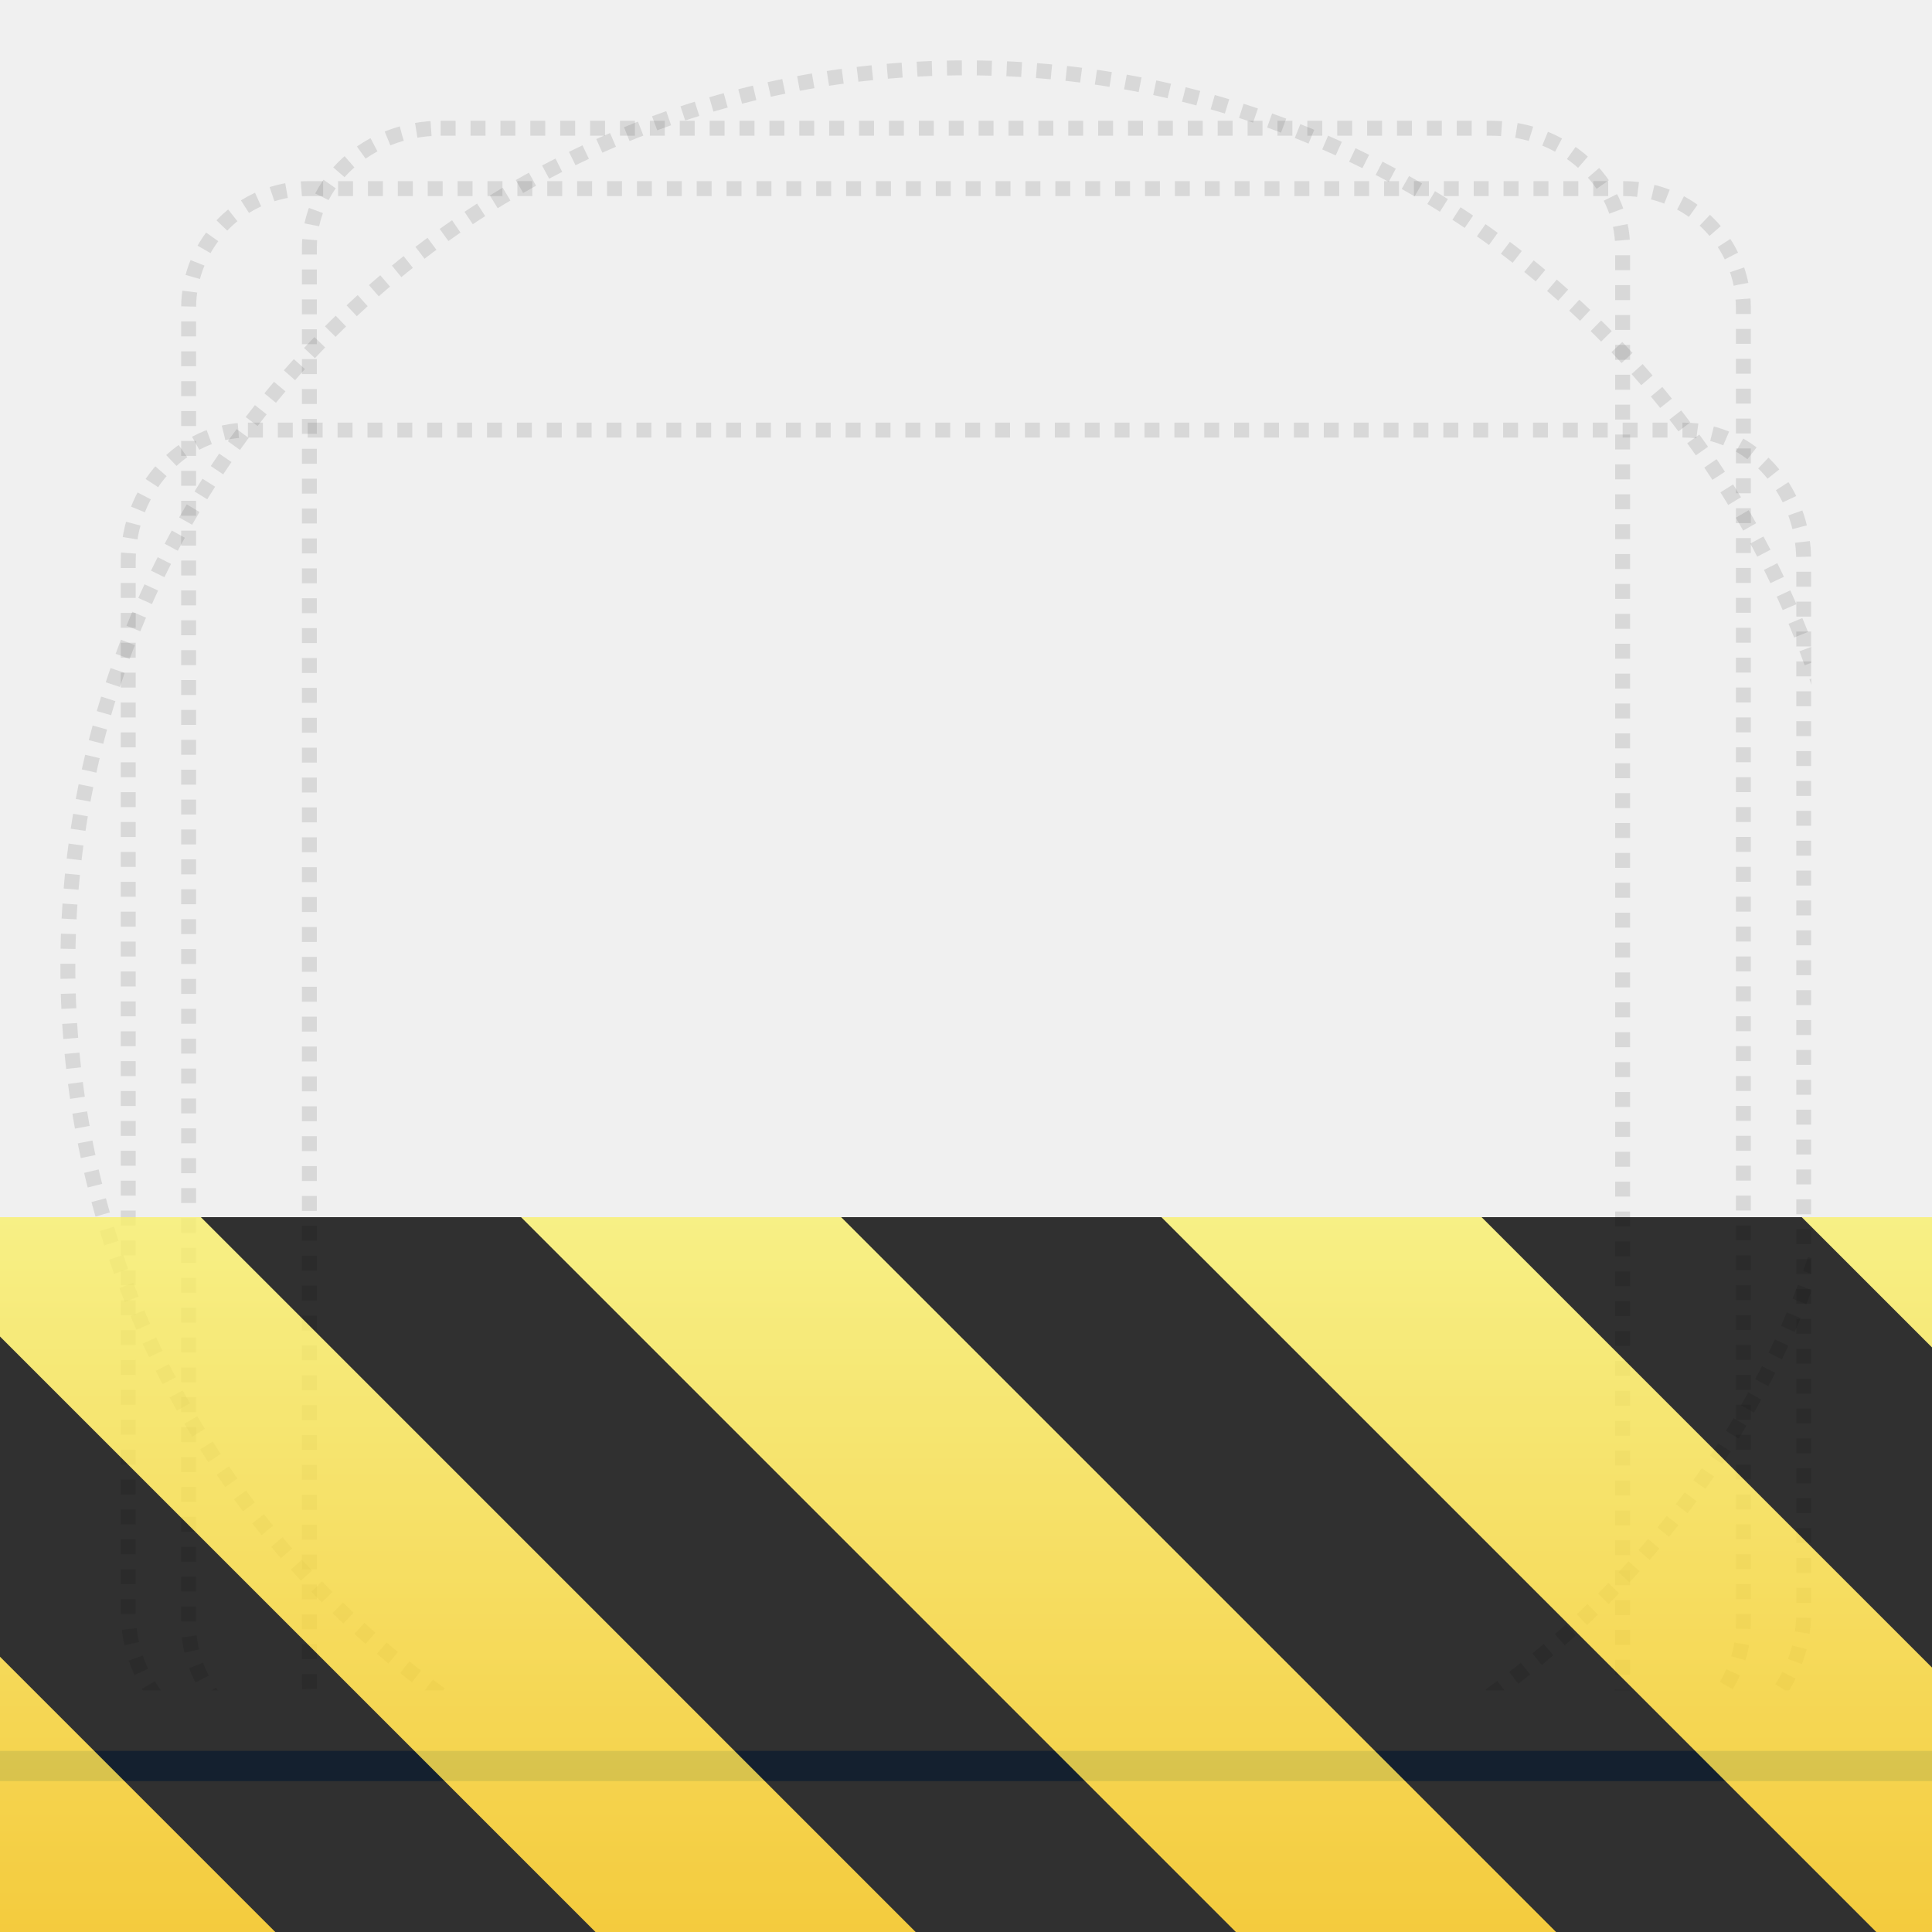
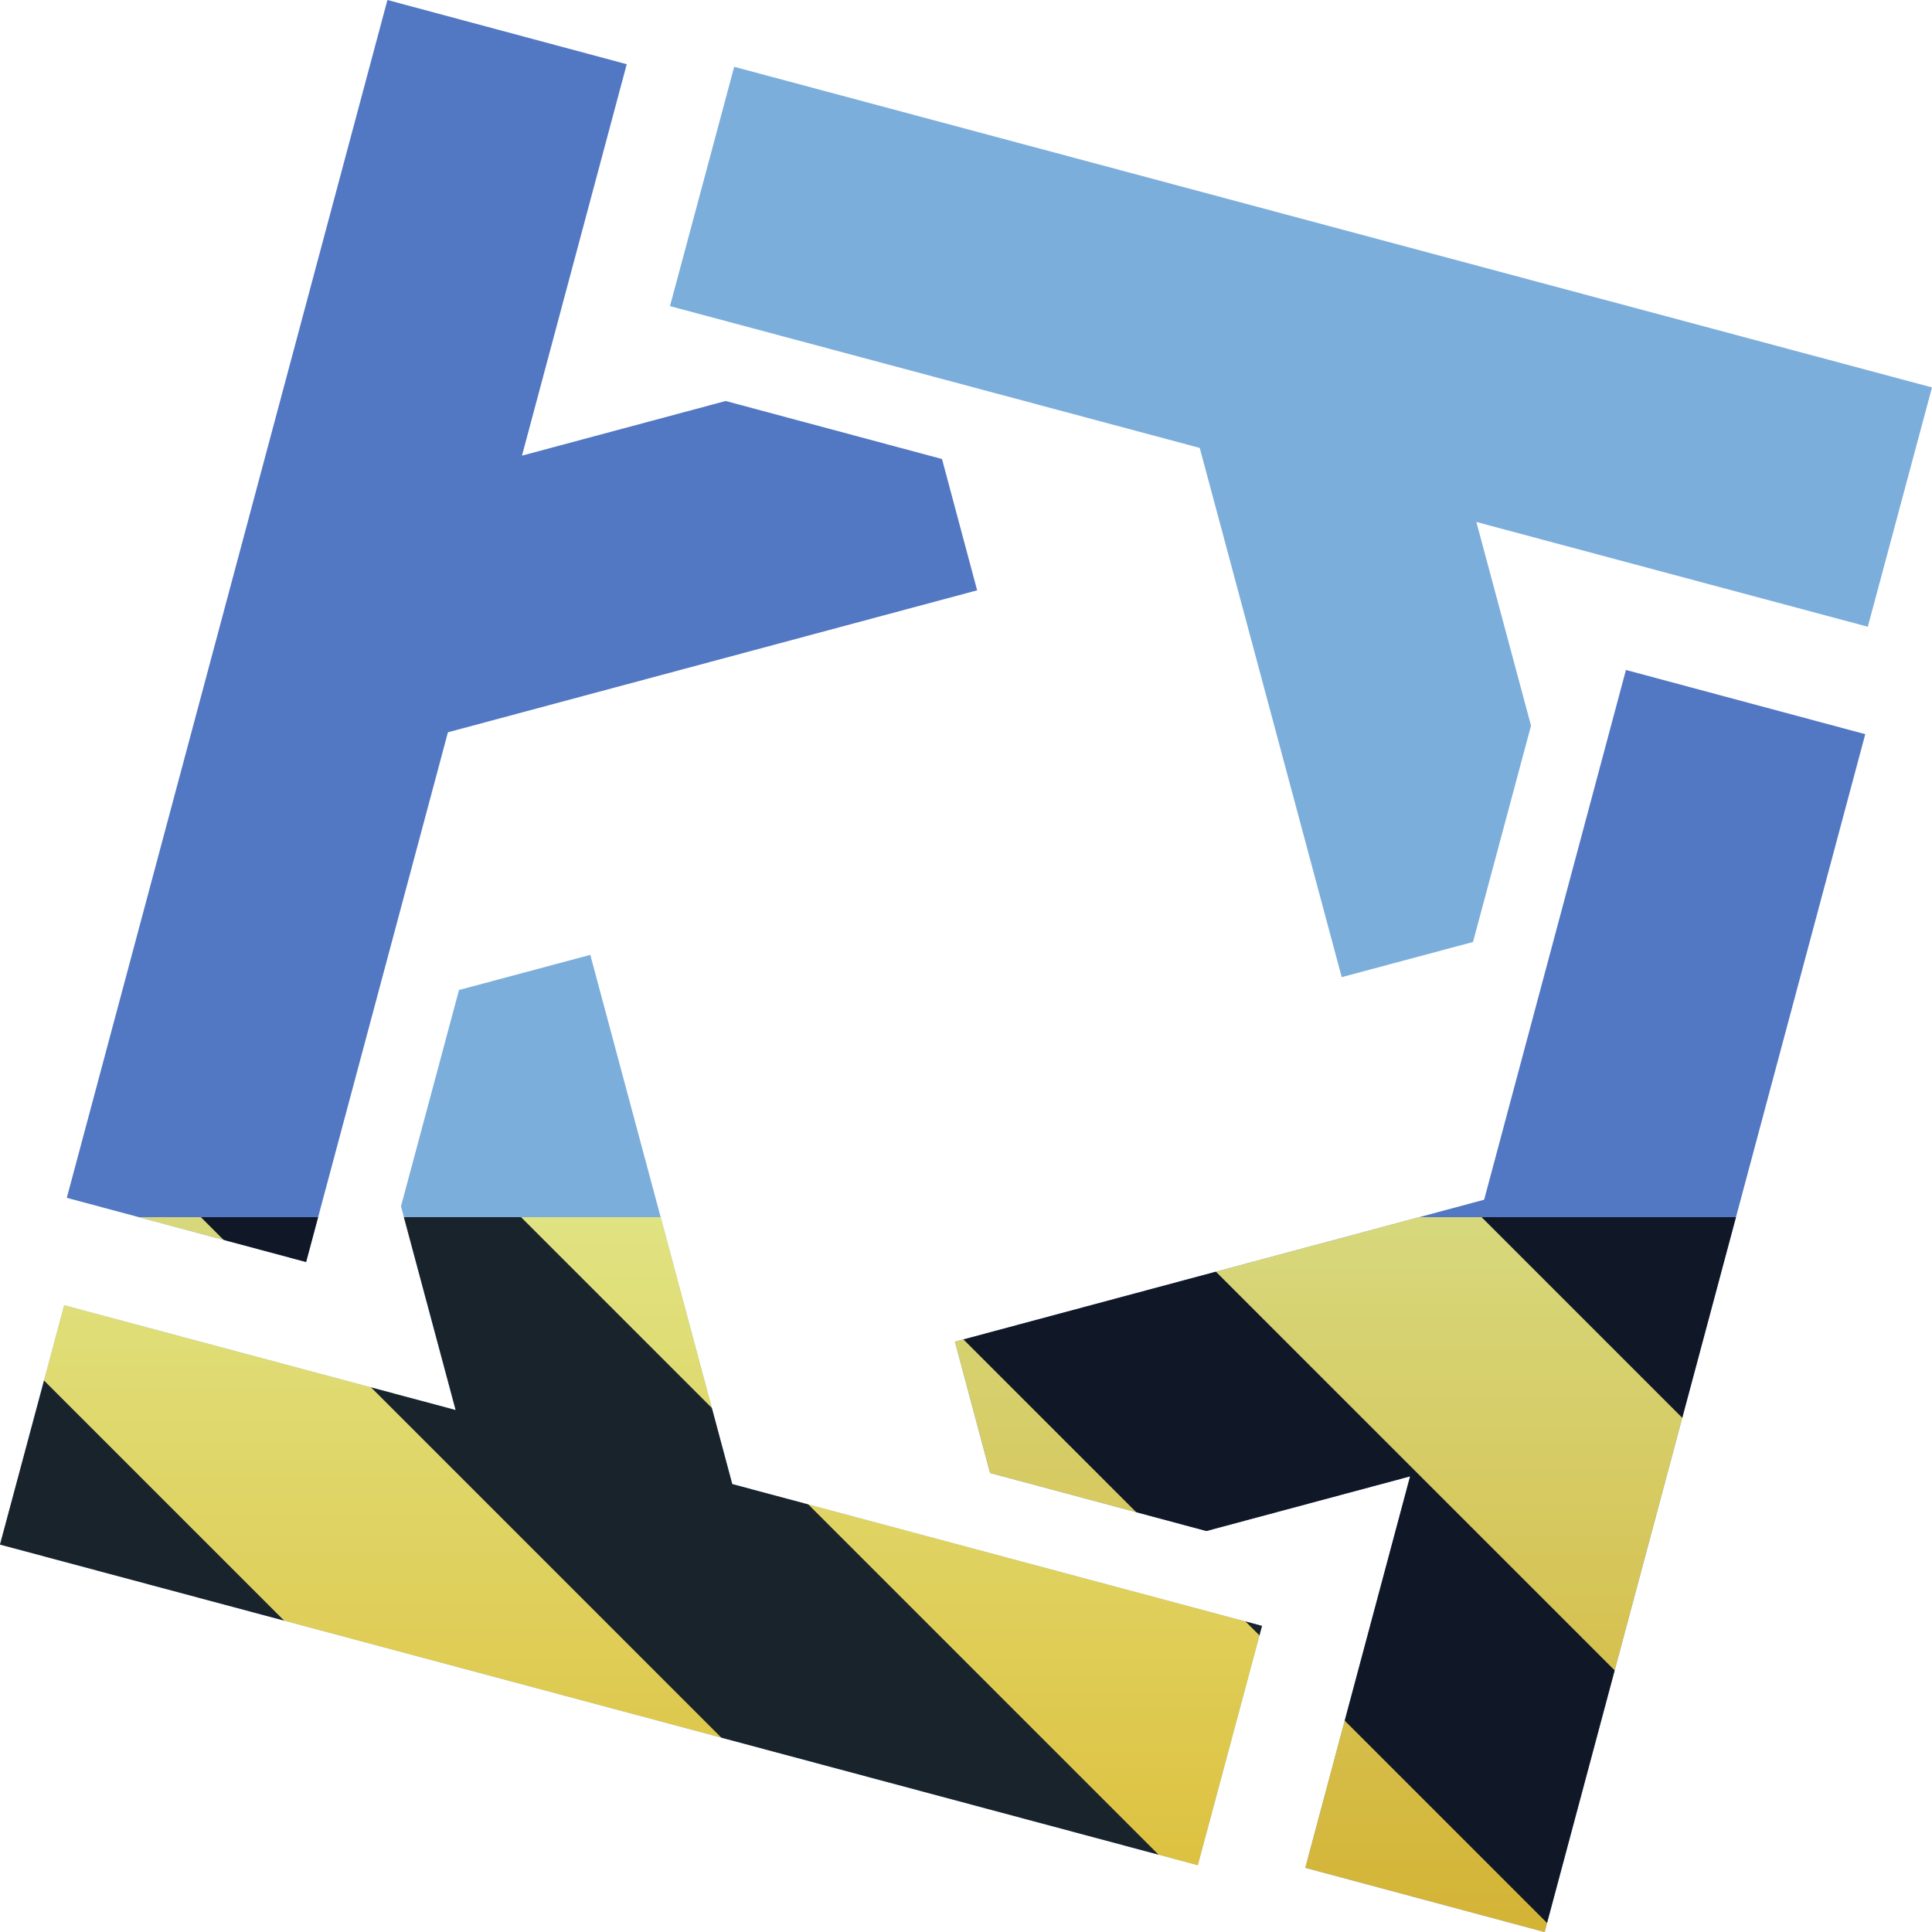
- <svg xmlns="http://www.w3.org/2000/svg" xmlns:xlink="http://www.w3.org/1999/xlink" width="128px" height="128px" viewBox="0 0 128 128" version="1.1">
-   <defs>
-     <filter id="alpha" filterUnits="objectBoundingBox" x="0%" y="0%" width="100%" height="100%">
-       <feColorMatrix type="matrix" in="SourceGraphic" values="0 0 0 0 1 0 0 0 0 1 0 0 0 0 1 0 0 0 1 0" />
-     </filter>
-     <mask id="mask0">
-       <g filter="url(#alpha)">
-         <rect x="0" y="0" width="128" height="128" style="fill:rgb(0%,0%,0%);fill-opacity:0.1;stroke:none;" />
+ <svg xmlns="http://www.w3.org/2000/svg" height="128px" viewBox="0 0 128 128" width="128px">
+   <filter id="a" height="100%" width="100%" x="0%" y="0%">
+     <feColorMatrix color-interpolation-filters="sRGB" values="0 0 0 0 1 0 0 0 0 1 0 0 0 0 1 0 0 0 1 0" />
+   </filter>
+   <clipPath id="b">
+     <rect height="128" width="128" />
+   </clipPath>
+   <clipPath id="c">
+     <rect height="128" width="128" />
+   </clipPath>
+   <mask id="d">
+     <g filter="url(#a)">
+       <g clip-path="url(#c)" filter="url(#a)">
+         <g clip-path="url(#b)">
+           <path d="m 29.676 48.516 l 35.062 -9.406 l -2.328 -8.699 l -14.332 -3.844 l -13.496 3.621 l 6.941 -25.934 l -15.855 -4.254 l -21.242 79.359 l 15.855 4.254 z m 0 0" fill="#5277c3" />
+           <path d="m 97.59 62.41 l 3.844 -14.332 l -3.621 -13.496 l 25.934 6.941 l 4.254 -15.855 l -79.359 -21.242 l -4.254 15.855 l 35.098 9.395 l 9.406 35.062 z m 0 0" fill="#7caedc" />
+           <path d="m 123.578 48.641 l -15.855 -4.254 l -9.395 35.098 l -35.062 9.406 l 2.328 8.699 l 14.332 3.844 l 13.496 -3.621 l -6.941 25.934 l 15.855 4.254 z m 0 0" fill="#5277c3" />
+           <path d="m 83.613 107.719 l -35.098 -9.395 l -9.406 -35.062 l -8.699 2.328 l -3.844 14.332 l 3.621 13.496 l -25.934 -6.941 l -4.254 15.855 l 79.359 21.242 z m 0 0" fill="#7caedc" />
+         </g>
      </g>
-     </mask>
-     <clipPath id="clip1">
-       <rect x="0" y="0" width="192" height="152" />
-     </clipPath>
-     <g id="surface10726" clip-path="url(#clip1)">
-       <path style="fill:none;stroke-width:0.99;stroke-linecap:butt;stroke-linejoin:miter;stroke:rgb(0%,0%,0%);stroke-opacity:1;stroke-dasharray:0.99,0.99;stroke-miterlimit:4;" d="M 123.504 236 C 123.504 268.863 96.863 295.504 64 295.504 C 31.137 295.504 4.496 268.863 4.496 236 C 4.496 203.137 31.137 176.496 64 176.496 C 96.863 176.496 123.504 203.137 123.504 236 Z M 123.504 236 " transform="matrix(1,0,0,1,8,-156)" />
    </g>
-     <mask id="mask1">
-       <g filter="url(#alpha)">
-         <rect x="0" y="0" width="128" height="128" style="fill:rgb(0%,0%,0%);fill-opacity:0.1;stroke:none;" />
+   </mask>
+   <mask id="e">
+     <g filter="url(#a)">
+       <rect fill-opacity="0.8" height="184.32" width="184.32" x="-28.16" y="-28.16" />
+     </g>
+   </mask>
+   <linearGradient id="f" gradientTransform="matrix(0 0.37 -0.98462 0 295.385 -30.36)" gradientUnits="userSpaceOnUse" x1="300" x2="428" y1="235" y2="235">
+     <stop offset="0" stop-color="#f9f06b" />
+     <stop offset="1" stop-color="#f5c211" />
+   </linearGradient>
+   <clipPath id="g">
+     <rect height="128" width="128" />
+   </clipPath>
+   <clipPath id="h">
+     <rect height="128" width="128" />
+   </clipPath>
+   <path d="m 29.676 48.516 l 35.062 -9.406 l -2.328 -8.699 l -14.332 -3.844 l -13.496 3.621 l 6.941 -25.934 l -15.855 -4.254 l -21.242 79.359 l 15.855 4.254 z m 0 0" fill="#5277c3" />
+   <path d="m 97.59 62.41 l 3.844 -14.332 l -3.621 -13.496 l 25.934 6.941 l 4.254 -15.855 l -79.359 -21.242 l -4.254 15.855 l 35.098 9.395 l 9.406 35.062 z m 0 0" fill="#7caedc" />
+   <path d="m 123.578 48.641 l -15.855 -4.254 l -9.395 35.098 l -35.062 9.406 l 2.328 8.699 l 14.332 3.844 l 13.496 -3.621 l -6.941 25.934 l 15.855 4.254 z m 0 0" fill="#5277c3" />
+   <path d="m 83.613 107.719 l -35.098 -9.395 l -9.406 -35.062 l -8.699 2.328 l -3.844 14.332 l 3.621 13.496 l -25.934 -6.941 l -4.254 15.855 l 79.359 21.242 z m 0 0" fill="#7caedc" />
+   <g mask="url(#d)">
+     <g clip-path="url(#h)">
+       <g mask="url(#e)">
+         <g clip-path="url(#g)">
+           <path d="m 128 80.641 v 47.359 h -128 v -47.359 z m 0 0" fill="url(#f)" />
+           <path d="m 13.309 80.641 l 47.355 47.359 h 21.215 l -47.359 -47.359 z m 42.422 0 l 47.363 47.359 h 21.215 l -47.363 -47.359 z m 42.43 0 l 29.84 29.84 v -21.211 l -8.629 -8.629 z m -98.16 7.906 v 21.215 l 18.238 18.238 h 21.215 z m 0 0" />
+         </g>
      </g>
-     </mask>
-     <clipPath id="clip2">
-       <rect x="0" y="0" width="192" height="152" />
-     </clipPath>
-     <g id="surface10729" clip-path="url(#clip2)">
-       <path style="fill:none;stroke-width:0.99;stroke-linecap:butt;stroke-linejoin:miter;stroke:rgb(0%,0%,0%);stroke-opacity:1;stroke-dasharray:0.99,0.99;stroke-miterlimit:4;" d="M 29.195 180.496 L 98.805 180.496 C 103.609 180.496 107.504 184.047 107.504 188.426 L 107.504 283.574 C 107.504 287.953 103.609 291.504 98.805 291.504 L 29.195 291.504 C 24.391 291.504 20.496 287.953 20.496 283.574 L 20.496 188.426 C 20.496 184.047 24.391 180.496 29.195 180.496 Z M 29.195 180.496 " transform="matrix(1,0,0,1,8,-156)" />
    </g>
-     <mask id="mask2">
-       <g filter="url(#alpha)">
-         <rect x="0" y="0" width="128" height="128" style="fill:rgb(0%,0%,0%);fill-opacity:0.1;stroke:none;" />
-       </g>
-     </mask>
-     <clipPath id="clip3">
-       <rect x="0" y="0" width="192" height="152" />
-     </clipPath>
-     <g id="surface10732" clip-path="url(#clip3)">
-       <path style="fill:none;stroke-width:0.99;stroke-linecap:butt;stroke-linejoin:miter;stroke:rgb(0%,0%,0%);stroke-opacity:1;stroke-dasharray:0.99,0.99;stroke-miterlimit:4;" d="M 20.418 184.496 L 107.582 184.496 C 111.957 184.496 115.504 188.043 115.504 192.418 L 115.504 279.582 C 115.504 283.957 111.957 287.504 107.582 287.504 L 20.418 287.504 C 16.043 287.504 12.496 283.957 12.496 279.582 L 12.496 192.418 C 12.496 188.043 16.043 184.496 20.418 184.496 Z M 20.418 184.496 " transform="matrix(1,0,0,1,8,-156)" />
-     </g>
-     <mask id="mask3">
-       <g filter="url(#alpha)">
-         <rect x="0" y="0" width="128" height="128" style="fill:rgb(0%,0%,0%);fill-opacity:0.1;stroke:none;" />
-       </g>
-     </mask>
-     <clipPath id="clip4">
-       <rect x="0" y="0" width="192" height="152" />
-     </clipPath>
-     <g id="surface10735" clip-path="url(#clip4)">
-       <path style="fill:none;stroke-width:0.99;stroke-linecap:butt;stroke-linejoin:miter;stroke:rgb(0%,0%,0%);stroke-opacity:1;stroke-dasharray:0.99,0.99;stroke-miterlimit:4;" d="M 16.426 200.496 L 111.574 200.496 C 115.953 200.496 119.504 204.391 119.504 209.195 L 119.504 278.805 C 119.504 283.609 115.953 287.504 111.574 287.504 L 16.426 287.504 C 12.047 287.504 8.496 283.609 8.496 278.805 L 8.496 209.195 C 8.496 204.391 12.047 200.496 16.426 200.496 Z M 16.426 200.496 " transform="matrix(1,0,0,1,8,-156)" />
-     </g>
-     <mask id="mask5">
-       <g filter="url(#alpha)">
-         <rect x="0" y="0" width="128" height="128" style="fill:rgb(0%,0%,0%);fill-opacity:0.1;stroke:none;" />
-       </g>
-     </mask>
-     <clipPath id="clip7">
-       <rect x="0" y="0" width="192" height="152" />
-     </clipPath>
-     <g id="surface10726" clip-path="url(#clip7)">
-       <path style="fill:none;stroke-width:0.99;stroke-linecap:butt;stroke-linejoin:miter;stroke:rgb(0%,0%,0%);stroke-opacity:1;stroke-dasharray:0.99,0.99;stroke-miterlimit:4;" d="M 123.504 236 C 123.504 268.863 96.863 295.504 64 295.504 C 31.137 295.504 4.496 268.863 4.496 236 C 4.496 203.137 31.137 176.496 64 176.496 C 96.863 176.496 123.504 203.137 123.504 236 Z M 123.504 236 " transform="matrix(1,0,0,1,8,-156)" />
-     </g>
-     <mask id="mask6">
-       <g filter="url(#alpha)">
-         <rect x="0" y="0" width="128" height="128" style="fill:rgb(0%,0%,0%);fill-opacity:0.1;stroke:none;" />
-       </g>
-     </mask>
-     <clipPath id="clip8">
-       <rect x="0" y="0" width="192" height="152" />
-     </clipPath>
-     <g id="surface10729" clip-path="url(#clip8)">
-       <path style="fill:none;stroke-width:0.99;stroke-linecap:butt;stroke-linejoin:miter;stroke:rgb(0%,0%,0%);stroke-opacity:1;stroke-dasharray:0.99,0.99;stroke-miterlimit:4;" d="M 29.195 180.496 L 98.805 180.496 C 103.609 180.496 107.504 184.047 107.504 188.426 L 107.504 283.574 C 107.504 287.953 103.609 291.504 98.805 291.504 L 29.195 291.504 C 24.391 291.504 20.496 287.953 20.496 283.574 L 20.496 188.426 C 20.496 184.047 24.391 180.496 29.195 180.496 Z M 29.195 180.496 " transform="matrix(1,0,0,1,8,-156)" />
-     </g>
-     <mask id="mask7">
-       <g filter="url(#alpha)">
-         <rect x="0" y="0" width="128" height="128" style="fill:rgb(0%,0%,0%);fill-opacity:0.1;stroke:none;" />
-       </g>
-     </mask>
-     <clipPath id="clip9">
-       <rect x="0" y="0" width="192" height="152" />
-     </clipPath>
-     <g id="surface10732" clip-path="url(#clip9)">
-       <path style="fill:none;stroke-width:0.99;stroke-linecap:butt;stroke-linejoin:miter;stroke:rgb(0%,0%,0%);stroke-opacity:1;stroke-dasharray:0.99,0.99;stroke-miterlimit:4;" d="M 20.418 184.496 L 107.582 184.496 C 111.957 184.496 115.504 188.043 115.504 192.418 L 115.504 279.582 C 115.504 283.957 111.957 287.504 107.582 287.504 L 20.418 287.504 C 16.043 287.504 12.496 283.957 12.496 279.582 L 12.496 192.418 C 12.496 188.043 16.043 184.496 20.418 184.496 Z M 20.418 184.496 " transform="matrix(1,0,0,1,8,-156)" />
-     </g>
-     <mask id="mask8">
-       <g filter="url(#alpha)">
-         <rect x="0" y="0" width="128" height="128" style="fill:rgb(0%,0%,0%);fill-opacity:0.1;stroke:none;" />
-       </g>
-     </mask>
-     <clipPath id="clip10">
-       <rect x="0" y="0" width="192" height="152" />
-     </clipPath>
-     <g id="surface10735" clip-path="url(#clip10)">
-       <path style="fill:none;stroke-width:0.99;stroke-linecap:butt;stroke-linejoin:miter;stroke:rgb(0%,0%,0%);stroke-opacity:1;stroke-dasharray:0.99,0.99;stroke-miterlimit:4;" d="M 16.426 200.496 L 111.574 200.496 C 115.953 200.496 119.504 204.391 119.504 209.195 L 119.504 278.805 C 119.504 283.609 115.953 287.504 111.574 287.504 L 16.426 287.504 C 12.047 287.504 8.496 283.609 8.496 278.805 L 8.496 209.195 C 8.496 204.391 12.047 200.496 16.426 200.496 Z M 16.426 200.496 " transform="matrix(1,0,0,1,8,-156)" />
-     </g>
-     <clipPath id="clip6">
-       <rect x="0" y="0" width="128" height="128" />
-     </clipPath>
-     <g id="surface10750" clip-path="url(#clip6)">
-       <rect x="0" y="0" width="128" height="128" style="fill:rgb(94.118%,94.118%,94.118%);fill-opacity:1;stroke:none;" />
-       <use xlink:href="#surface10726" transform="matrix(1,0,0,1,-8,-16)" mask="url(#mask5)" />
-       <use xlink:href="#surface10729" transform="matrix(1,0,0,1,-8,-16)" mask="url(#mask6)" />
-       <use xlink:href="#surface10732" transform="matrix(1,0,0,1,-8,-16)" mask="url(#mask7)" />
-       <use xlink:href="#surface10735" transform="matrix(1,0,0,1,-8,-16)" mask="url(#mask8)" />
-       <path style="fill:none;stroke-width:2;stroke-linecap:butt;stroke-linejoin:miter;stroke:rgb(38.431%,62.745%,91.765%);stroke-opacity:1;stroke-miterlimit:4;" d="M 0 289 L 128 289 " transform="matrix(1,0,0,1,0,-172)" />
-     </g>
-     <clipPath id="clip5">
-       <rect x="0" y="0" width="128" height="128" />
-     </clipPath>
-     <g id="surface10753" clip-path="url(#clip5)" filter="url(#alpha)">
-       <use xlink:href="#surface10750" />
-     </g>
-     <mask id="mask4">
-       <use xlink:href="#surface10753" />
-     </mask>
-     <mask id="mask9">
-       <g filter="url(#alpha)">
-         <rect x="0" y="0" width="128" height="128" style="fill:rgb(0%,0%,0%);fill-opacity:0.8;stroke:none;" />
-       </g>
-     </mask>
-     <linearGradient id="linear0" gradientUnits="userSpaceOnUse" x1="300" y1="235" x2="428" y2="235" gradientTransform="matrix(0.000000000000000023,0.37,-0.98462,0.00000000000000006,295.385,-30.36)">
-       <stop offset="0" style="stop-color:rgb(97.647%,94.118%,41.961%);stop-opacity:1;" />
-       <stop offset="1" style="stop-color:rgb(96.078%,76.078%,6.667%);stop-opacity:1;" />
-     </linearGradient>
-     <clipPath id="clip12">
-       <rect x="0" y="0" width="128" height="128" />
-     </clipPath>
-     <g id="surface10747" clip-path="url(#clip12)">
-       <path style=" stroke:none;fill-rule:nonzero;fill:url(#linear0);" d="M 128 80.641 L 128 128 L 0 128 L 0 80.641 Z M 128 80.641 " />
-       <path style=" stroke:none;fill-rule:nonzero;fill:rgb(0%,0%,0%);fill-opacity:1;" d="M 13.309 80.641 L 60.664 128 L 81.879 128 L 34.52 80.641 Z M 55.73 80.641 L 103.094 128 L 124.309 128 L 76.945 80.641 Z M 98.16 80.641 L 128 110.48 L 128 89.27 L 119.371 80.641 Z M 0 88.547 L 0 109.762 L 18.238 128 L 39.453 128 Z M 0 88.547 " />
-     </g>
-     <clipPath id="clip11">
-       <rect x="0" y="0" width="128" height="128" />
-     </clipPath>
-     <g id="surface10752" clip-path="url(#clip11)">
-       <use xlink:href="#surface10747" mask="url(#mask9)" />
-     </g>
-   </defs>
-   <g id="surface10672">
-     <rect x="0" y="0" width="128" height="128" style="fill:rgb(94.118%,94.118%,94.118%);fill-opacity:1;stroke:none;" />
-     <use xlink:href="#surface10726" transform="matrix(1,0,0,1,-8,-16)" mask="url(#mask0)" />
-     <use xlink:href="#surface10729" transform="matrix(1,0,0,1,-8,-16)" mask="url(#mask1)" />
-     <use xlink:href="#surface10732" transform="matrix(1,0,0,1,-8,-16)" mask="url(#mask2)" />
-     <use xlink:href="#surface10735" transform="matrix(1,0,0,1,-8,-16)" mask="url(#mask3)" />
-     <path style="fill:none;stroke-width:2;stroke-linecap:butt;stroke-linejoin:miter;stroke:rgb(38.431%,62.745%,91.765%);stroke-opacity:1;stroke-miterlimit:4;" d="M 0 289 L 128 289 " transform="matrix(1,0,0,1,0,-172)" />
-     <use xlink:href="#surface10752" mask="url(#mask4)" />
  </g>
</svg>
